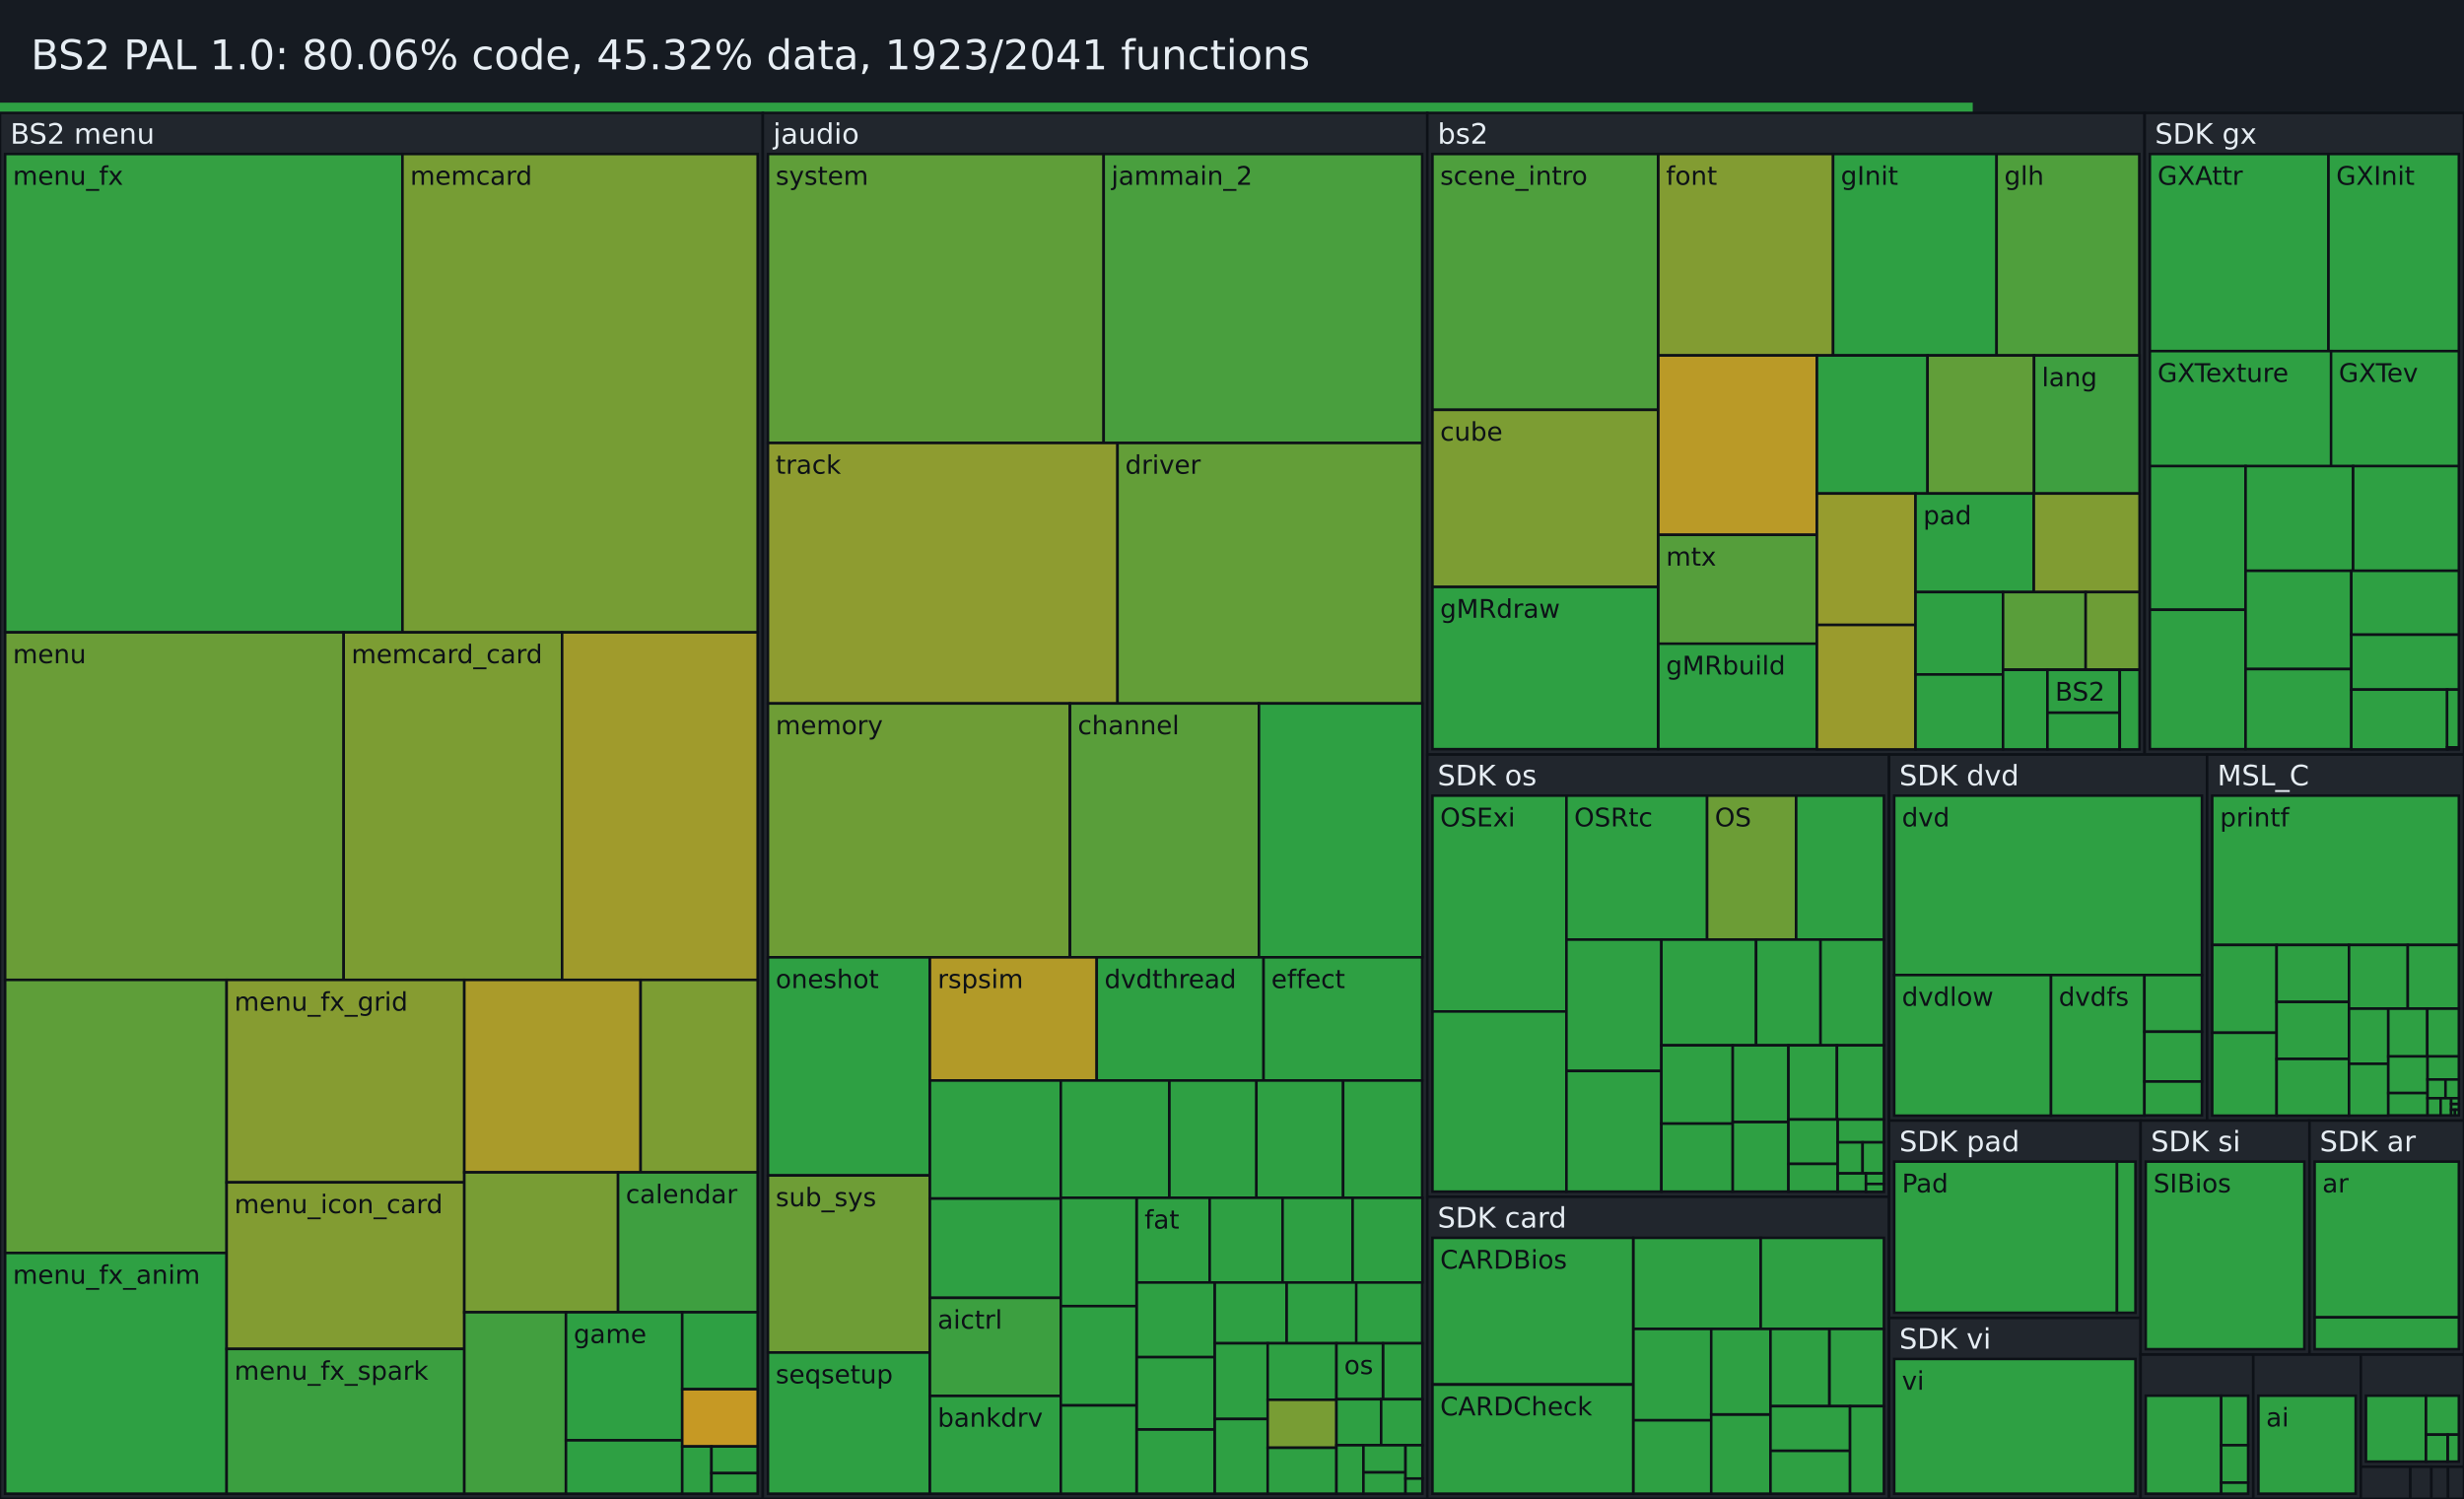
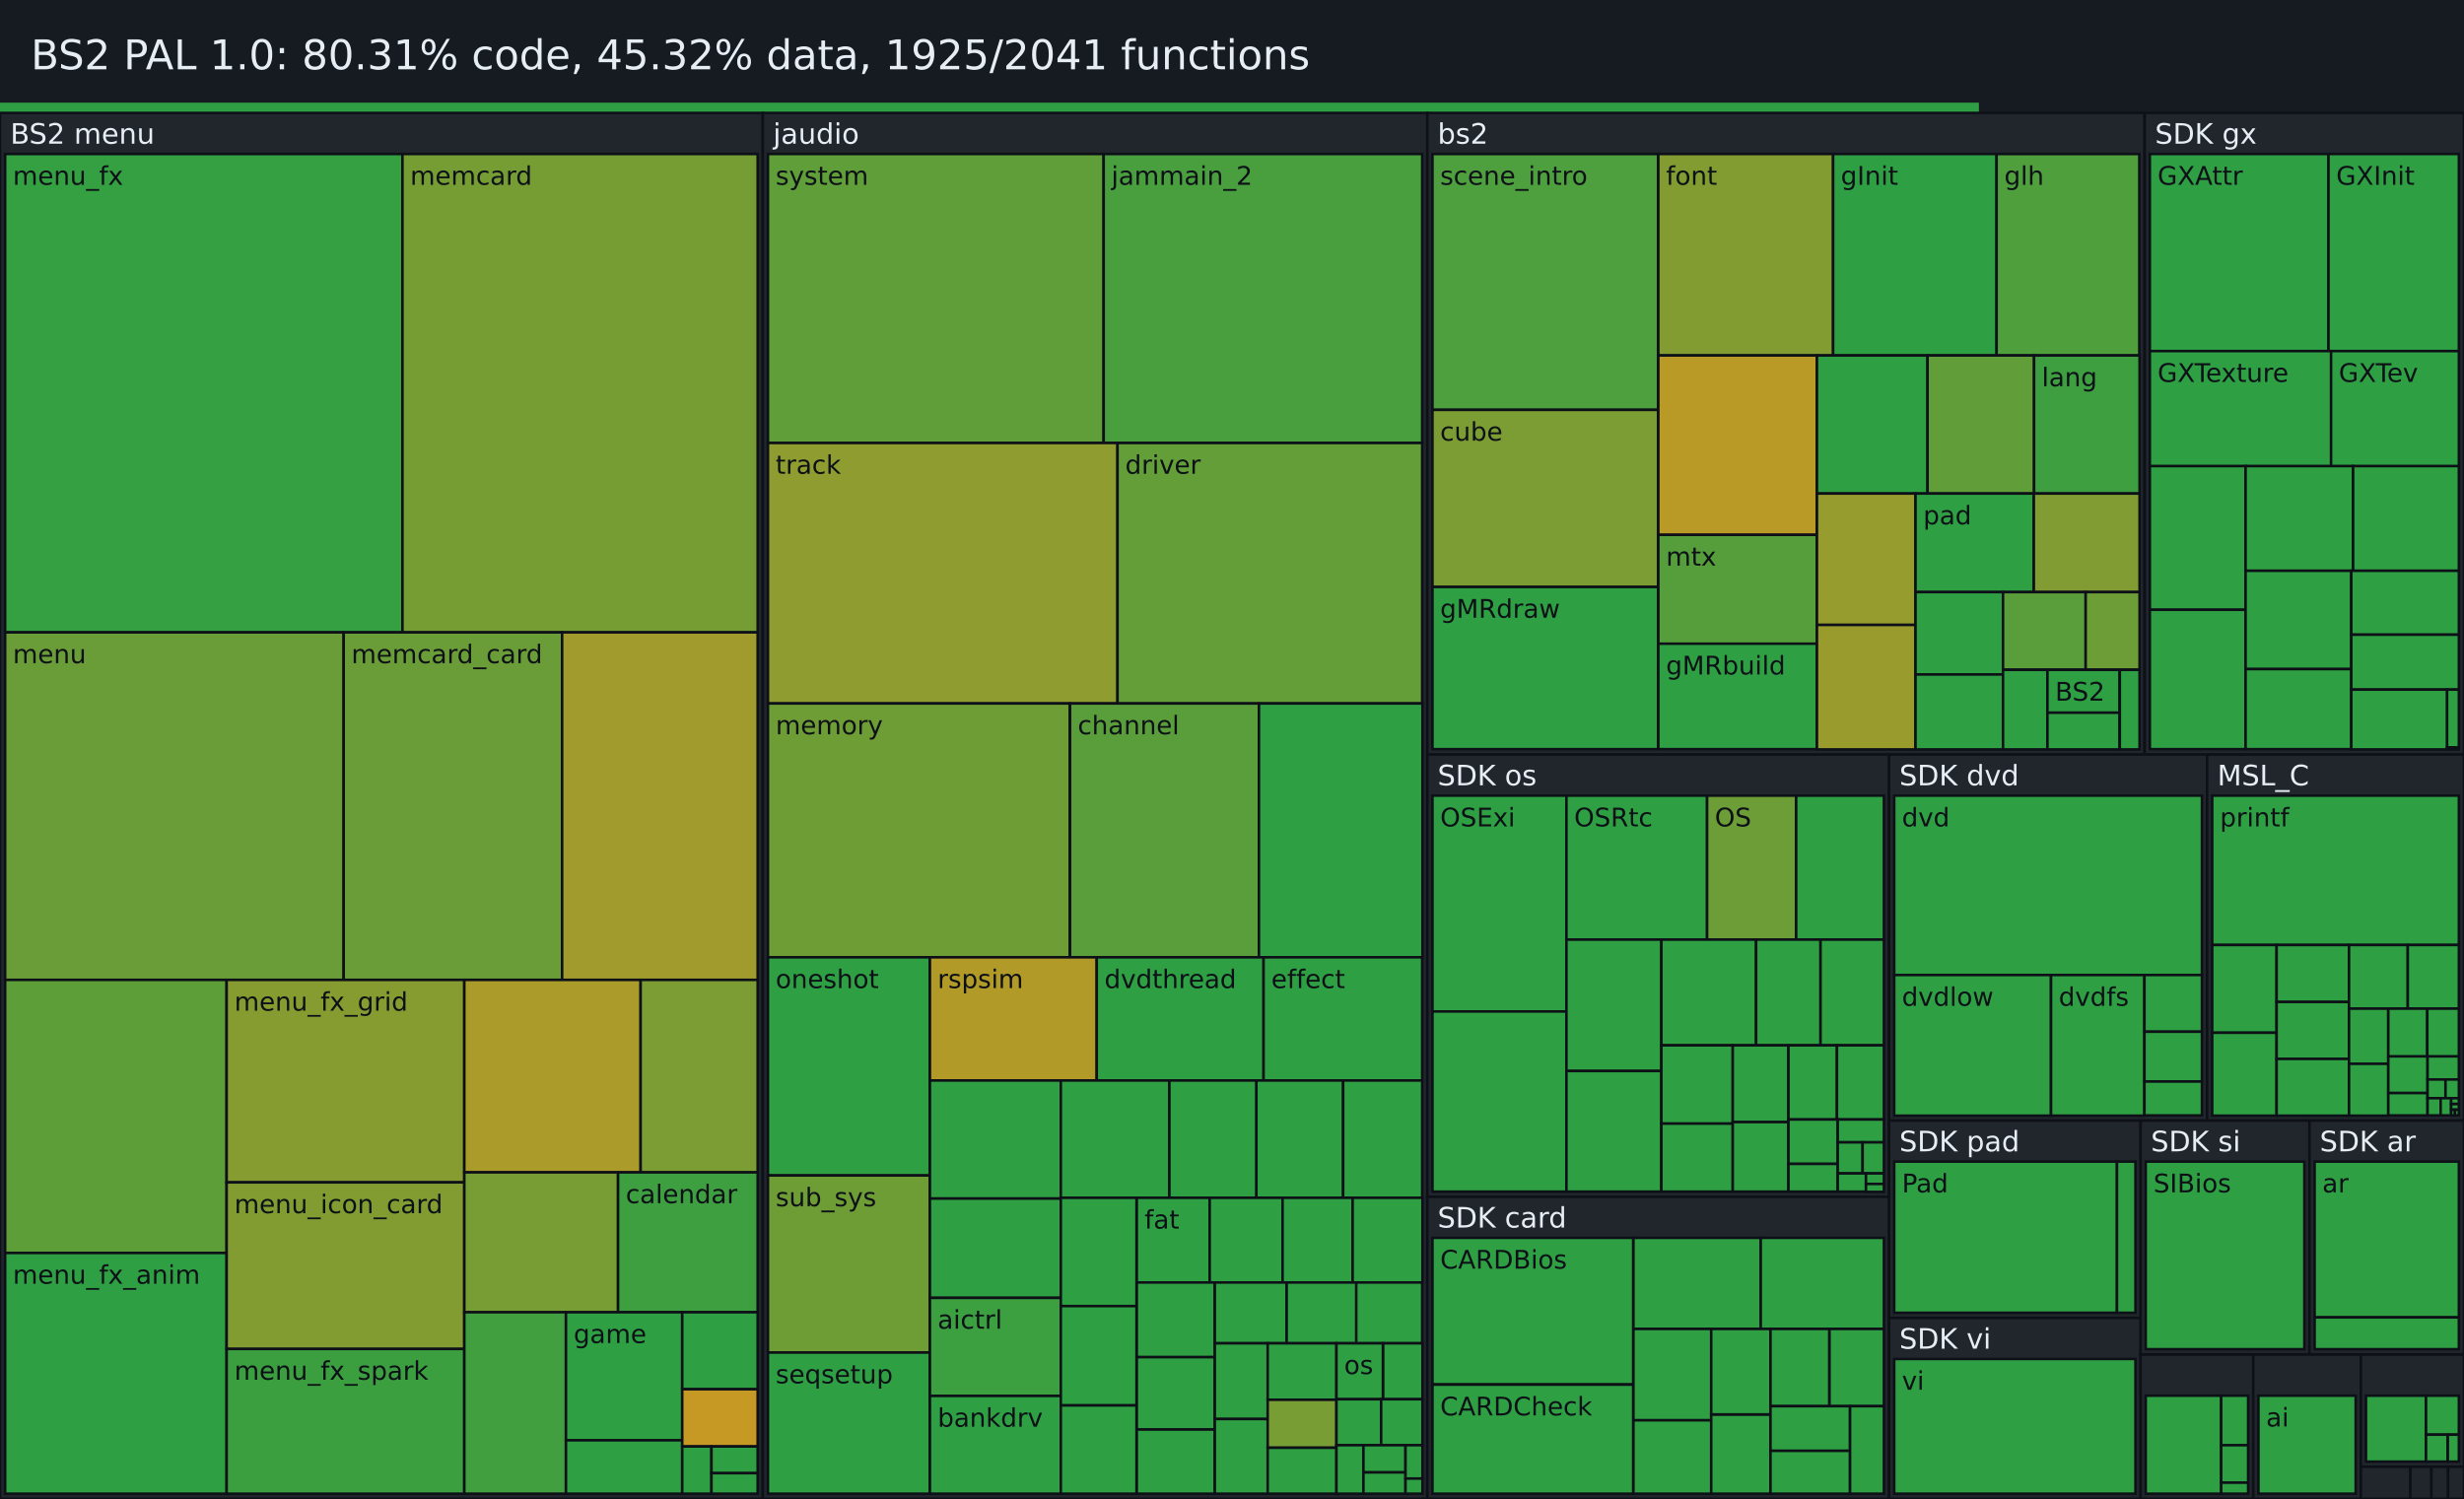
<svg xmlns="http://www.w3.org/2000/svg" width="960" height="584" font-family="Verdana,DejaVu Sans,sans-serif">
  <rect width="100%" height="100%" fill="#0d1117" />
  <rect x="0" y="0" width="960" height="44" fill="#161b22" />
-   <rect x="0" y="40" width="768.6" height="4" fill="#2ea043" />
-   <text x="12" y="27" font-size="16" fill="#e6edf3">BS2 PAL 1.0: 80.06% code, 45.32% data, 1923/2041 functions</text>
+   <rect x="0" y="40" width="771.0" height="4" fill="#2ea043" />
+   <text x="12" y="27" font-size="16" fill="#e6edf3">BS2 PAL 1.0: 80.31% code, 45.32% data, 1925/2041 functions</text>
  <g>
    <rect x="0.0" y="44.0" width="297.2" height="540.0" fill="#21262d" stroke="#0d1117" />
    <text x="4.0" y="56.0" font-size="11" fill="#e6edf3">BS2 menu</text>
  </g>
  <g>
    <rect x="2.0" y="60.0" width="154.8" height="186.4" fill="#34a042" stroke="#0d1117" stroke-width="1" />
    <text x="5.0" y="72.0" font-size="10" fill="#0d1117">menu_fx</text>
  </g>
  <g>
    <rect x="156.8" y="60.0" width="138.4" height="186.4" fill="#769d34" stroke="#0d1117" stroke-width="1" />
    <text x="159.8" y="72.0" font-size="10" fill="#0d1117">memcard</text>
  </g>
  <g>
    <rect x="2.0" y="246.4" width="131.9" height="135.4" fill="#6a9d37" stroke="#0d1117" stroke-width="1" />
    <text x="5.0" y="258.4" font-size="10" fill="#0d1117">menu</text>
  </g>
  <g>
-     <rect x="133.9" y="246.4" width="85.1" height="135.4" fill="#7c9d33" stroke="#0d1117" stroke-width="1" />
+     <rect x="133.9" y="246.4" width="85.1" height="135.4" fill="#6a9d37" stroke="#0d1117" stroke-width="1" />
    <text x="136.9" y="258.4" font-size="10" fill="#0d1117">memcard_card</text>
  </g>
  <g>
    <rect x="219.0" y="246.4" width="76.2" height="135.4" fill="#a09b2c" stroke="#0d1117" stroke-width="1" />
  </g>
  <g>
    <rect x="2.0" y="381.8" width="86.3" height="106.4" fill="#5e9e39" stroke="#0d1117" stroke-width="1" />
  </g>
  <g>
    <rect x="2.0" y="488.2" width="86.3" height="93.8" fill="#2ea043" stroke="#0d1117" stroke-width="1" />
    <text x="5.0" y="500.2" font-size="10" fill="#0d1117">menu_fx_anim</text>
  </g>
  <g>
    <rect x="88.3" y="381.8" width="92.6" height="78.9" fill="#869c31" stroke="#0d1117" stroke-width="1" />
    <text x="91.3" y="393.8" font-size="10" fill="#0d1117">menu_fx_grid</text>
  </g>
  <g>
    <rect x="88.3" y="460.7" width="92.6" height="64.9" fill="#829c32" stroke="#0d1117" stroke-width="1" />
    <text x="91.3" y="472.7" font-size="10" fill="#0d1117">menu_icon_card</text>
  </g>
  <g>
    <rect x="88.3" y="525.6" width="92.6" height="56.4" fill="#3b9f40" stroke="#0d1117" stroke-width="1" />
    <text x="91.3" y="537.6" font-size="10" fill="#0d1117">menu_fx_spark</text>
  </g>
  <g>
    <rect x="180.9" y="381.8" width="68.7" height="75.0" fill="#aa9b2a" stroke="#0d1117" stroke-width="1" />
  </g>
  <g>
    <rect x="249.6" y="381.8" width="45.6" height="75.0" fill="#7c9d33" stroke="#0d1117" stroke-width="1" />
  </g>
  <g>
    <rect x="180.9" y="456.8" width="59.9" height="54.5" fill="#789d34" stroke="#0d1117" stroke-width="1" />
  </g>
  <g>
    <rect x="240.8" y="456.8" width="54.4" height="54.5" fill="#3e9f40" stroke="#0d1117" stroke-width="1" />
    <text x="243.8" y="468.8" font-size="10" fill="#0d1117">calendar</text>
  </g>
  <g>
    <rect x="180.9" y="511.3" width="39.6" height="70.7" fill="#429f3f" stroke="#0d1117" stroke-width="1" />
  </g>
  <g>
    <rect x="220.5" y="511.3" width="45.3" height="49.9" fill="#2ea043" stroke="#0d1117" stroke-width="1" />
    <text x="223.5" y="523.3" font-size="10" fill="#0d1117">game</text>
  </g>
  <g>
    <rect x="220.5" y="561.2" width="45.3" height="20.8" fill="#2ea043" stroke="#0d1117" stroke-width="1" />
  </g>
  <g>
    <rect x="265.8" y="511.3" width="29.4" height="30.0" fill="#2ea043" stroke="#0d1117" stroke-width="1" />
  </g>
  <g>
    <rect x="265.8" y="541.3" width="29.4" height="22.3" fill="#c69924" stroke="#0d1117" stroke-width="1" />
  </g>
  <g>
    <rect x="265.8" y="563.6" width="11.4" height="18.4" fill="#2ea043" stroke="#0d1117" stroke-width="1" />
  </g>
  <g>
    <rect x="277.2" y="563.6" width="18.0" height="10.4" fill="#2ea043" stroke="#0d1117" stroke-width="1" />
  </g>
  <g>
    <rect x="277.2" y="574.0" width="18.0" height="8.0" fill="#2ea043" stroke="#0d1117" stroke-width="1" />
  </g>
  <g>
    <rect x="297.2" y="44.0" width="258.9" height="540.0" fill="#21262d" stroke="#0d1117" />
    <text x="301.2" y="56.0" font-size="11" fill="#e6edf3">jaudio</text>
  </g>
  <g>
    <rect x="299.2" y="60.0" width="130.8" height="112.6" fill="#5f9e39" stroke="#0d1117" stroke-width="1" />
    <text x="302.2" y="72.0" font-size="10" fill="#0d1117">system</text>
  </g>
  <g>
    <rect x="430.0" y="60.0" width="124.1" height="112.6" fill="#499f3e" stroke="#0d1117" stroke-width="1" />
    <text x="433.0" y="72.0" font-size="10" fill="#0d1117">jammain_2</text>
  </g>
  <g>
    <rect x="299.2" y="172.6" width="136.2" height="101.5" fill="#8e9c30" stroke="#0d1117" stroke-width="1" />
    <text x="302.2" y="184.6" font-size="10" fill="#0d1117">track</text>
  </g>
  <g>
    <rect x="435.4" y="172.6" width="118.7" height="101.5" fill="#639e38" stroke="#0d1117" stroke-width="1" />
    <text x="438.4" y="184.6" font-size="10" fill="#0d1117">driver</text>
  </g>
  <g>
    <rect x="299.2" y="274.1" width="117.6" height="98.9" fill="#6e9d36" stroke="#0d1117" stroke-width="1" />
    <text x="302.2" y="286.1" font-size="10" fill="#0d1117">memory</text>
  </g>
  <g>
    <rect x="416.9" y="274.1" width="73.6" height="98.9" fill="#599e3a" stroke="#0d1117" stroke-width="1" />
    <text x="419.9" y="286.1" font-size="10" fill="#0d1117">channel</text>
  </g>
  <g>
    <rect x="490.5" y="274.1" width="63.7" height="98.9" fill="#2ea043" stroke="#0d1117" stroke-width="1" />
  </g>
  <g>
    <rect x="299.2" y="373.0" width="63.1" height="85.0" fill="#2ea043" stroke="#0d1117" stroke-width="1" />
    <text x="302.2" y="385.0" font-size="10" fill="#0d1117">oneshot</text>
  </g>
  <g>
    <rect x="299.2" y="458.0" width="63.1" height="69.0" fill="#6e9d36" stroke="#0d1117" stroke-width="1" />
    <text x="302.2" y="470.0" font-size="10" fill="#0d1117">sub_sys</text>
  </g>
  <g>
    <rect x="299.2" y="527.0" width="63.1" height="55.0" fill="#2ea043" stroke="#0d1117" stroke-width="1" />
    <text x="302.2" y="539.0" font-size="10" fill="#0d1117">seqsetup</text>
  </g>
  <g>
    <rect x="362.3" y="373.0" width="65.0" height="48.0" fill="#b29a28" stroke="#0d1117" stroke-width="1" />
    <text x="365.3" y="385.0" font-size="10" fill="#0d1117">rspsim</text>
  </g>
  <g>
    <rect x="427.3" y="373.0" width="65.0" height="48.0" fill="#2ea043" stroke="#0d1117" stroke-width="1" />
    <text x="430.3" y="385.0" font-size="10" fill="#0d1117">dvdthread</text>
  </g>
  <g>
    <rect x="492.3" y="373.0" width="61.8" height="48.0" fill="#2ea043" stroke="#0d1117" stroke-width="1" />
    <text x="495.3" y="385.0" font-size="10" fill="#0d1117">effect</text>
  </g>
  <g>
    <rect x="362.3" y="421.0" width="51.0" height="46.0" fill="#2ea043" stroke="#0d1117" stroke-width="1" />
  </g>
  <g>
    <rect x="362.3" y="467.0" width="51.0" height="38.7" fill="#2ea043" stroke="#0d1117" stroke-width="1" />
  </g>
  <g>
    <rect x="362.3" y="505.7" width="51.0" height="38.2" fill="#3c9f40" stroke="#0d1117" stroke-width="1" />
    <text x="365.3" y="517.7" font-size="10" fill="#0d1117">aictrl</text>
  </g>
  <g>
    <rect x="362.3" y="543.9" width="51.0" height="38.1" fill="#2ea043" stroke="#0d1117" stroke-width="1" />
    <text x="365.3" y="555.9" font-size="10" fill="#0d1117">bankdrv</text>
  </g>
  <g>
    <rect x="413.3" y="421.0" width="42.3" height="45.7" fill="#2ea043" stroke="#0d1117" stroke-width="1" />
  </g>
  <g>
    <rect x="455.6" y="421.0" width="34.0" height="45.7" fill="#2ea043" stroke="#0d1117" stroke-width="1" />
  </g>
  <g>
    <rect x="489.5" y="421.0" width="33.8" height="45.7" fill="#2ea043" stroke="#0d1117" stroke-width="1" />
  </g>
  <g>
    <rect x="523.3" y="421.0" width="30.8" height="45.7" fill="#2ea043" stroke="#0d1117" stroke-width="1" />
  </g>
  <g>
    <rect x="413.3" y="466.7" width="29.5" height="42.2" fill="#2ea043" stroke="#0d1117" stroke-width="1" />
  </g>
  <g>
    <rect x="413.3" y="508.9" width="29.5" height="38.7" fill="#2ea043" stroke="#0d1117" stroke-width="1" />
  </g>
  <g>
    <rect x="413.3" y="547.6" width="29.5" height="34.4" fill="#2ea043" stroke="#0d1117" stroke-width="1" />
  </g>
  <g>
    <rect x="442.9" y="466.7" width="28.5" height="33.0" fill="#2ea043" stroke="#0d1117" stroke-width="1" />
    <text x="445.9" y="478.7" font-size="10" fill="#0d1117">fat</text>
  </g>
  <g>
    <rect x="471.3" y="466.7" width="28.4" height="33.0" fill="#2ea043" stroke="#0d1117" stroke-width="1" />
  </g>
  <g>
    <rect x="499.7" y="466.7" width="27.3" height="33.0" fill="#2ea043" stroke="#0d1117" stroke-width="1" />
  </g>
  <g>
    <rect x="527.0" y="466.7" width="27.2" height="33.0" fill="#2ea043" stroke="#0d1117" stroke-width="1" />
  </g>
  <g>
    <rect x="442.9" y="499.7" width="30.4" height="29.1" fill="#2ea043" stroke="#0d1117" stroke-width="1" />
  </g>
  <g>
    <rect x="442.9" y="528.8" width="30.4" height="28.2" fill="#2ea043" stroke="#0d1117" stroke-width="1" />
  </g>
  <g>
    <rect x="442.9" y="557.0" width="30.4" height="25.0" fill="#2ea043" stroke="#0d1117" stroke-width="1" />
  </g>
  <g>
    <rect x="473.3" y="499.7" width="28.0" height="23.7" fill="#2ea043" stroke="#0d1117" stroke-width="1" />
  </g>
  <g>
    <rect x="501.3" y="499.7" width="27.2" height="23.7" fill="#2ea043" stroke="#0d1117" stroke-width="1" />
  </g>
  <g>
    <rect x="528.4" y="499.7" width="25.7" height="23.7" fill="#2ea043" stroke="#0d1117" stroke-width="1" />
  </g>
  <g>
    <rect x="473.3" y="523.4" width="20.7" height="29.5" fill="#2ea043" stroke="#0d1117" stroke-width="1" />
  </g>
  <g>
    <rect x="473.3" y="552.9" width="20.7" height="29.1" fill="#2ea043" stroke="#0d1117" stroke-width="1" />
  </g>
  <g>
    <rect x="493.9" y="523.4" width="26.8" height="22.0" fill="#2ea043" stroke="#0d1117" stroke-width="1" />
  </g>
  <g>
    <rect x="493.9" y="545.4" width="26.8" height="18.7" fill="#789d34" stroke="#0d1117" stroke-width="1" />
  </g>
  <g>
    <rect x="493.9" y="564.1" width="26.8" height="17.9" fill="#2ea043" stroke="#0d1117" stroke-width="1" />
  </g>
  <g>
    <rect x="520.7" y="523.4" width="18.1" height="21.8" fill="#2ea043" stroke="#0d1117" stroke-width="1" />
    <text x="523.7" y="535.4" font-size="10" fill="#0d1117">os</text>
  </g>
  <g>
    <rect x="538.9" y="523.4" width="15.3" height="21.8" fill="#2ea043" stroke="#0d1117" stroke-width="1" />
  </g>
  <g>
    <rect x="520.7" y="545.2" width="17.4" height="17.9" fill="#2ea043" stroke="#0d1117" stroke-width="1" />
  </g>
  <g>
    <rect x="538.1" y="545.2" width="16.1" height="17.9" fill="#2ea043" stroke="#0d1117" stroke-width="1" />
  </g>
  <g>
    <rect x="520.7" y="563.1" width="10.5" height="18.9" fill="#2ea043" stroke="#0d1117" stroke-width="1" />
  </g>
  <g>
    <rect x="531.2" y="563.1" width="16.4" height="10.6" fill="#2ea043" stroke="#0d1117" stroke-width="1" />
  </g>
  <g>
    <rect x="531.2" y="573.7" width="16.4" height="8.3" fill="#2ea043" stroke="#0d1117" stroke-width="1" />
  </g>
  <g>
    <rect x="547.6" y="563.1" width="6.6" height="13.0" fill="#2ea043" stroke="#0d1117" stroke-width="1" />
  </g>
  <g>
    <rect x="547.6" y="576.1" width="6.6" height="5.9" fill="#2ea043" stroke="#0d1117" stroke-width="1" />
  </g>
  <g>
    <rect x="556.1" y="44.0" width="279.4" height="250.0" fill="#21262d" stroke="#0d1117" />
    <text x="560.1" y="56.0" font-size="11" fill="#e6edf3">bs2</text>
  </g>
  <g>
    <rect x="558.1" y="60.0" width="87.9" height="99.7" fill="#4e9f3d" stroke="#0d1117" stroke-width="1" />
    <text x="561.1" y="72.0" font-size="10" fill="#0d1117">scene_intro</text>
  </g>
  <g>
    <rect x="558.1" y="159.7" width="87.9" height="69.0" fill="#7c9d33" stroke="#0d1117" stroke-width="1" />
    <text x="561.1" y="171.7" font-size="10" fill="#0d1117">cube</text>
  </g>
  <g>
    <rect x="558.1" y="228.7" width="87.9" height="63.2" fill="#2ea043" stroke="#0d1117" stroke-width="1" />
    <text x="561.1" y="240.7" font-size="10" fill="#0d1117">gMRdraw</text>
  </g>
  <g>
    <rect x="646.1" y="60.0" width="68.1" height="78.5" fill="#829c32" stroke="#0d1117" stroke-width="1" />
    <text x="649.1" y="72.0" font-size="10" fill="#0d1117">font</text>
  </g>
  <g>
    <rect x="714.2" y="60.0" width="63.7" height="78.5" fill="#2ea043" stroke="#0d1117" stroke-width="1" />
    <text x="717.2" y="72.0" font-size="10" fill="#0d1117">gInit</text>
  </g>
  <g>
    <rect x="777.9" y="60.0" width="55.6" height="78.5" fill="#4f9f3c" stroke="#0d1117" stroke-width="1" />
    <text x="780.9" y="72.0" font-size="10" fill="#0d1117">glh</text>
  </g>
  <g>
    <rect x="646.1" y="138.5" width="61.8" height="69.9" fill="#ba9a27" stroke="#0d1117" stroke-width="1" />
  </g>
  <g>
    <rect x="646.1" y="208.4" width="61.8" height="42.5" fill="#559e3b" stroke="#0d1117" stroke-width="1" />
    <text x="649.1" y="220.4" font-size="10" fill="#0d1117">mtx</text>
  </g>
  <g>
    <rect x="646.1" y="250.8" width="61.8" height="41.1" fill="#2ea043" stroke="#0d1117" stroke-width="1" />
    <text x="649.1" y="262.8" font-size="10" fill="#0d1117">gMRbuild</text>
  </g>
  <g>
    <rect x="707.9" y="138.5" width="43.1" height="53.8" fill="#2ea043" stroke="#0d1117" stroke-width="1" />
  </g>
  <g>
    <rect x="751.0" y="138.5" width="41.5" height="53.8" fill="#619e39" stroke="#0d1117" stroke-width="1" />
  </g>
  <g>
    <rect x="792.5" y="138.5" width="41.1" height="53.8" fill="#3e9f40" stroke="#0d1117" stroke-width="1" />
    <text x="795.5" y="150.5" font-size="10" fill="#0d1117">lang</text>
  </g>
  <g>
    <rect x="707.9" y="192.3" width="38.4" height="51.2" fill="#969c2e" stroke="#0d1117" stroke-width="1" />
  </g>
  <g>
    <rect x="707.9" y="243.5" width="38.4" height="48.5" fill="#9a9b2d" stroke="#0d1117" stroke-width="1" />
  </g>
  <g>
    <rect x="746.3" y="192.3" width="46.1" height="38.4" fill="#2ea043" stroke="#0d1117" stroke-width="1" />
    <text x="749.3" y="204.3" font-size="10" fill="#0d1117">pad</text>
  </g>
  <g>
    <rect x="792.4" y="192.3" width="41.2" height="38.4" fill="#809c32" stroke="#0d1117" stroke-width="1" />
  </g>
  <g>
    <rect x="746.3" y="230.7" width="34.1" height="32.1" fill="#2ea043" stroke="#0d1117" stroke-width="1" />
  </g>
  <g>
    <rect x="746.3" y="262.8" width="34.1" height="29.2" fill="#2ea043" stroke="#0d1117" stroke-width="1" />
  </g>
  <g>
    <rect x="780.4" y="230.7" width="32.2" height="30.2" fill="#599e3a" stroke="#0d1117" stroke-width="1" />
  </g>
  <g>
    <rect x="812.6" y="230.7" width="21.0" height="30.2" fill="#6d9d36" stroke="#0d1117" stroke-width="1" />
  </g>
  <g>
    <rect x="780.4" y="261.0" width="17.3" height="31.0" fill="#2ea043" stroke="#0d1117" stroke-width="1" />
  </g>
  <g>
    <rect x="797.7" y="261.0" width="28.1" height="16.7" fill="#2ea043" stroke="#0d1117" stroke-width="1" />
    <text x="800.7" y="273.0" font-size="10" fill="#0d1117">BS2</text>
  </g>
  <g>
    <rect x="797.7" y="277.7" width="28.1" height="14.3" fill="#2ea043" stroke="#0d1117" stroke-width="1" />
  </g>
  <g>
    <rect x="825.9" y="261.0" width="7.7" height="31.0" fill="#2ea043" stroke="#0d1117" stroke-width="1" />
  </g>
  <g>
    <rect x="835.6" y="44.0" width="124.4" height="250.0" fill="#21262d" stroke="#0d1117" />
    <text x="839.6" y="56.0" font-size="11" fill="#e6edf3">SDK gx</text>
  </g>
  <g>
    <rect x="837.6" y="60.0" width="69.6" height="76.8" fill="#2ea043" stroke="#0d1117" stroke-width="1" />
    <text x="840.6" y="72.0" font-size="10" fill="#0d1117">GXAttr</text>
  </g>
  <g>
    <rect x="907.2" y="60.0" width="50.8" height="76.8" fill="#2ea043" stroke="#0d1117" stroke-width="1" />
    <text x="910.2" y="72.0" font-size="10" fill="#0d1117">GXInit</text>
  </g>
  <g>
    <rect x="837.6" y="136.8" width="70.7" height="44.9" fill="#2ea043" stroke="#0d1117" stroke-width="1" />
    <text x="840.6" y="148.8" font-size="10" fill="#0d1117">GXTexture</text>
  </g>
  <g>
    <rect x="908.2" y="136.8" width="49.8" height="44.9" fill="#2ea043" stroke="#0d1117" stroke-width="1" />
    <text x="911.2" y="148.8" font-size="10" fill="#0d1117">GXTev</text>
  </g>
  <g>
    <rect x="837.6" y="181.6" width="37.3" height="56.0" fill="#2ea043" stroke="#0d1117" stroke-width="1" />
  </g>
  <g>
    <rect x="837.6" y="237.6" width="37.3" height="54.3" fill="#2ea043" stroke="#0d1117" stroke-width="1" />
  </g>
  <g>
    <rect x="874.9" y="181.6" width="41.9" height="40.8" fill="#2ea043" stroke="#0d1117" stroke-width="1" />
  </g>
  <g>
    <rect x="916.8" y="181.6" width="41.2" height="40.8" fill="#2ea043" stroke="#0d1117" stroke-width="1" />
  </g>
  <g>
    <rect x="874.9" y="222.4" width="41.2" height="38.3" fill="#2ea043" stroke="#0d1117" stroke-width="1" />
  </g>
  <g>
    <rect x="874.9" y="260.7" width="41.2" height="31.2" fill="#2ea043" stroke="#0d1117" stroke-width="1" />
  </g>
  <g>
    <rect x="916.1" y="222.4" width="41.9" height="24.9" fill="#2ea043" stroke="#0d1117" stroke-width="1" />
  </g>
  <g>
    <rect x="916.1" y="247.3" width="41.9" height="21.4" fill="#2ea043" stroke="#0d1117" stroke-width="1" />
  </g>
  <g>
    <rect x="916.1" y="268.7" width="37.4" height="23.3" fill="#2ea043" stroke="#0d1117" stroke-width="1" />
  </g>
  <g>
    <rect x="953.4" y="268.7" width="4.6" height="22.5" fill="#2ea043" stroke="#0d1117" stroke-width="1" />
  </g>
  <g>
    <rect x="953.4" y="291.2" width="4.6" height="0.8" fill="#2ea043" stroke="#0d1117" stroke-width="1" />
  </g>
  <g>
    <rect x="556.1" y="294.0" width="179.9" height="172.4" fill="#21262d" stroke="#0d1117" />
    <text x="560.1" y="306.0" font-size="11" fill="#e6edf3">SDK os</text>
  </g>
  <g>
    <rect x="558.1" y="310.0" width="52.2" height="84.1" fill="#2ea043" stroke="#0d1117" stroke-width="1" />
    <text x="561.1" y="322.0" font-size="10" fill="#0d1117">OSExi</text>
  </g>
  <g>
    <rect x="558.1" y="394.1" width="52.2" height="70.2" fill="#2ea043" stroke="#0d1117" stroke-width="1" />
  </g>
  <g>
    <rect x="610.3" y="310.0" width="54.8" height="56.2" fill="#2ea043" stroke="#0d1117" stroke-width="1" />
    <text x="613.3" y="322.0" font-size="10" fill="#0d1117">OSRtc</text>
  </g>
  <g>
    <rect x="665.1" y="310.0" width="34.7" height="56.2" fill="#6c9d36" stroke="#0d1117" stroke-width="1" />
    <text x="668.1" y="322.0" font-size="10" fill="#0d1117">OS</text>
  </g>
  <g>
    <rect x="699.8" y="310.0" width="34.2" height="56.2" fill="#2ea043" stroke="#0d1117" stroke-width="1" />
  </g>
  <g>
    <rect x="610.3" y="366.1" width="37.0" height="51.2" fill="#2ea043" stroke="#0d1117" stroke-width="1" />
  </g>
  <g>
    <rect x="610.3" y="417.3" width="37.0" height="47.0" fill="#2ea043" stroke="#0d1117" stroke-width="1" />
  </g>
  <g>
    <rect x="647.3" y="366.1" width="36.9" height="41.2" fill="#2ea043" stroke="#0d1117" stroke-width="1" />
  </g>
  <g>
    <rect x="684.2" y="366.1" width="25.1" height="41.2" fill="#2ea043" stroke="#0d1117" stroke-width="1" />
  </g>
  <g>
    <rect x="709.3" y="366.1" width="24.7" height="41.2" fill="#2ea043" stroke="#0d1117" stroke-width="1" />
  </g>
  <g>
    <rect x="647.3" y="407.3" width="27.8" height="30.5" fill="#2ea043" stroke="#0d1117" stroke-width="1" />
  </g>
  <g>
    <rect x="647.3" y="437.8" width="27.8" height="26.5" fill="#2ea043" stroke="#0d1117" stroke-width="1" />
  </g>
  <g>
    <rect x="675.1" y="407.3" width="21.7" height="29.9" fill="#2ea043" stroke="#0d1117" stroke-width="1" />
  </g>
  <g>
    <rect x="675.1" y="437.2" width="21.7" height="27.1" fill="#2ea043" stroke="#0d1117" stroke-width="1" />
  </g>
  <g>
    <rect x="696.8" y="407.3" width="18.9" height="28.9" fill="#2ea043" stroke="#0d1117" stroke-width="1" />
  </g>
  <g>
    <rect x="715.7" y="407.3" width="18.3" height="28.9" fill="#2ea043" stroke="#0d1117" stroke-width="1" />
  </g>
  <g>
    <rect x="696.8" y="436.2" width="19.2" height="17.3" fill="#2ea043" stroke="#0d1117" stroke-width="1" />
  </g>
  <g>
    <rect x="696.8" y="453.5" width="19.2" height="10.8" fill="#2ea043" stroke="#0d1117" stroke-width="1" />
  </g>
  <g>
    <rect x="716.0" y="436.2" width="18.0" height="8.9" fill="#2ea043" stroke="#0d1117" stroke-width="1" />
  </g>
  <g>
    <rect x="716.0" y="445.1" width="9.7" height="12.1" fill="#2ea043" stroke="#0d1117" stroke-width="1" />
  </g>
  <g>
    <rect x="725.7" y="445.1" width="8.3" height="12.1" fill="#2ea043" stroke="#0d1117" stroke-width="1" />
  </g>
  <g>
    <rect x="716.0" y="457.2" width="11.0" height="7.1" fill="#2ea043" stroke="#0d1117" stroke-width="1" />
  </g>
  <g>
    <rect x="727.0" y="457.2" width="7.0" height="4.1" fill="#2ea043" stroke="#0d1117" stroke-width="1" />
  </g>
  <g>
    <rect x="727.0" y="461.3" width="7.0" height="3.1" fill="#2ea043" stroke="#0d1117" stroke-width="1" />
  </g>
  <g>
    <rect x="556.1" y="466.3" width="179.9" height="117.7" fill="#21262d" stroke="#0d1117" />
    <text x="560.1" y="478.3" font-size="11" fill="#e6edf3">SDK card</text>
  </g>
  <g>
    <rect x="558.1" y="482.3" width="78.2" height="57.1" fill="#2ea043" stroke="#0d1117" stroke-width="1" />
    <text x="561.1" y="494.3" font-size="10" fill="#0d1117">CARDBios</text>
  </g>
  <g>
    <rect x="558.1" y="539.5" width="78.2" height="42.5" fill="#2ea043" stroke="#0d1117" stroke-width="1" />
    <text x="561.1" y="551.5" font-size="10" fill="#0d1117">CARDCheck</text>
  </g>
  <g>
    <rect x="636.4" y="482.3" width="49.6" height="35.5" fill="#2ea043" stroke="#0d1117" stroke-width="1" />
  </g>
  <g>
    <rect x="686.0" y="482.3" width="48.0" height="35.5" fill="#2ea043" stroke="#0d1117" stroke-width="1" />
  </g>
  <g>
    <rect x="636.4" y="517.8" width="30.4" height="35.6" fill="#2ea043" stroke="#0d1117" stroke-width="1" />
  </g>
  <g>
    <rect x="636.4" y="553.4" width="30.4" height="28.6" fill="#2ea043" stroke="#0d1117" stroke-width="1" />
  </g>
  <g>
    <rect x="666.7" y="517.8" width="23.1" height="33.3" fill="#2ea043" stroke="#0d1117" stroke-width="1" />
  </g>
  <g>
    <rect x="666.7" y="551.2" width="23.1" height="30.8" fill="#2ea043" stroke="#0d1117" stroke-width="1" />
  </g>
  <g>
    <rect x="689.8" y="517.8" width="22.9" height="30.1" fill="#2ea043" stroke="#0d1117" stroke-width="1" />
  </g>
  <g>
    <rect x="712.8" y="517.8" width="21.2" height="30.1" fill="#2ea043" stroke="#0d1117" stroke-width="1" />
  </g>
  <g>
    <rect x="689.8" y="547.9" width="31.0" height="17.4" fill="#2ea043" stroke="#0d1117" stroke-width="1" />
  </g>
  <g>
    <rect x="689.8" y="565.3" width="31.0" height="16.7" fill="#2ea043" stroke="#0d1117" stroke-width="1" />
  </g>
  <g>
    <rect x="720.8" y="547.9" width="13.2" height="34.1" fill="#2ea043" stroke="#0d1117" stroke-width="1" />
  </g>
  <g>
    <rect x="736.0" y="294.0" width="123.9" height="142.7" fill="#21262d" stroke="#0d1117" />
    <text x="740.0" y="306.0" font-size="11" fill="#e6edf3">SDK dvd</text>
  </g>
  <g>
    <rect x="738.0" y="310.0" width="119.9" height="69.9" fill="#2ea043" stroke="#0d1117" stroke-width="1" />
    <text x="741.0" y="322.0" font-size="10" fill="#0d1117">dvd</text>
  </g>
  <g>
    <rect x="738.0" y="379.9" width="61.1" height="54.8" fill="#2ea043" stroke="#0d1117" stroke-width="1" />
    <text x="741.0" y="391.9" font-size="10" fill="#0d1117">dvdlow</text>
  </g>
  <g>
    <rect x="799.1" y="379.9" width="36.4" height="54.8" fill="#2ea043" stroke="#0d1117" stroke-width="1" />
    <text x="802.1" y="391.9" font-size="10" fill="#0d1117">dvdfs</text>
  </g>
  <g>
    <rect x="835.5" y="379.9" width="22.4" height="22.1" fill="#2ea043" stroke="#0d1117" stroke-width="1" />
  </g>
  <g>
    <rect x="835.5" y="402.0" width="22.4" height="19.4" fill="#2ea043" stroke="#0d1117" stroke-width="1" />
  </g>
  <g>
    <rect x="835.5" y="421.4" width="22.4" height="13.2" fill="#2ea043" stroke="#0d1117" stroke-width="1" />
  </g>
  <g>
    <rect x="859.9" y="294.0" width="100.1" height="142.7" fill="#21262d" stroke="#0d1117" />
    <text x="863.9" y="306.0" font-size="11" fill="#e6edf3">MSL_C</text>
  </g>
  <g>
    <rect x="861.9" y="310.0" width="96.1" height="58.2" fill="#2ea043" stroke="#0d1117" stroke-width="1" />
    <text x="864.9" y="322.0" font-size="10" fill="#0d1117">printf</text>
  </g>
  <g>
    <rect x="861.9" y="368.2" width="25.1" height="34.2" fill="#2ea043" stroke="#0d1117" stroke-width="1" />
  </g>
  <g>
    <rect x="861.9" y="402.4" width="25.1" height="32.3" fill="#2ea043" stroke="#0d1117" stroke-width="1" />
  </g>
  <g>
    <rect x="887.0" y="368.2" width="28.2" height="22.2" fill="#2ea043" stroke="#0d1117" stroke-width="1" />
  </g>
  <g>
    <rect x="887.0" y="390.4" width="28.2" height="22.2" fill="#2ea043" stroke="#0d1117" stroke-width="1" />
  </g>
  <g>
    <rect x="887.0" y="412.6" width="28.2" height="22.1" fill="#2ea043" stroke="#0d1117" stroke-width="1" />
  </g>
  <g>
    <rect x="915.2" y="368.2" width="22.9" height="24.8" fill="#2ea043" stroke="#0d1117" stroke-width="1" />
  </g>
  <g>
    <rect x="938.1" y="368.2" width="19.9" height="24.8" fill="#2ea043" stroke="#0d1117" stroke-width="1" />
  </g>
  <g>
    <rect x="915.2" y="393.0" width="15.3" height="21.5" fill="#2ea043" stroke="#0d1117" stroke-width="1" />
  </g>
  <g>
    <rect x="915.2" y="414.5" width="15.3" height="20.2" fill="#2ea043" stroke="#0d1117" stroke-width="1" />
  </g>
  <g>
    <rect x="930.5" y="393.0" width="15.2" height="18.7" fill="#2ea043" stroke="#0d1117" stroke-width="1" />
  </g>
  <g>
    <rect x="945.7" y="393.0" width="12.3" height="18.7" fill="#2ea043" stroke="#0d1117" stroke-width="1" />
  </g>
  <g>
    <rect x="930.5" y="411.6" width="15.3" height="14.3" fill="#2ea043" stroke="#0d1117" stroke-width="1" />
  </g>
  <g>
    <rect x="930.5" y="425.9" width="15.3" height="8.7" fill="#2ea043" stroke="#0d1117" stroke-width="1" />
  </g>
  <g>
    <rect x="945.8" y="411.6" width="12.2" height="9.0" fill="#2ea043" stroke="#0d1117" stroke-width="1" />
  </g>
  <g>
    <rect x="945.8" y="420.6" width="7.0" height="7.3" fill="#2ea043" stroke="#0d1117" stroke-width="1" />
  </g>
  <g>
    <rect x="952.8" y="420.6" width="5.2" height="7.3" fill="#2ea043" stroke="#0d1117" stroke-width="1" />
  </g>
  <g>
    <rect x="945.8" y="427.9" width="5.1" height="6.7" fill="#2ea043" stroke="#0d1117" stroke-width="1" />
  </g>
  <g>
    <rect x="950.9" y="427.9" width="4.1" height="6.7" fill="#2ea043" stroke="#0d1117" stroke-width="1" />
  </g>
  <g>
    <rect x="955.0" y="427.9" width="3.0" height="2.2" fill="#2ea043" stroke="#0d1117" stroke-width="1" />
  </g>
  <g>
    <rect x="955.0" y="430.2" width="3.0" height="2.2" fill="#2ea043" stroke="#0d1117" stroke-width="1" />
  </g>
  <g>
    <rect x="955.0" y="432.4" width="1.5" height="2.2" fill="#2ea043" stroke="#0d1117" stroke-width="1" />
  </g>
  <g>
    <rect x="956.5" y="432.4" width="1.5" height="2.2" fill="#2ea043" stroke="#0d1117" stroke-width="1" />
  </g>
  <g>
    <rect x="736.0" y="436.6" width="98.0" height="76.9" fill="#21262d" stroke="#0d1117" />
    <text x="740.0" y="448.6" font-size="11" fill="#e6edf3">SDK pad</text>
  </g>
  <g>
    <rect x="738.0" y="452.6" width="86.8" height="58.9" fill="#2ea043" stroke="#0d1117" stroke-width="1" />
    <text x="741.0" y="464.6" font-size="10" fill="#0d1117">Pad</text>
  </g>
  <g>
    <rect x="824.8" y="452.6" width="7.2" height="58.9" fill="#2ea043" stroke="#0d1117" stroke-width="1" />
  </g>
  <g>
    <rect x="736.0" y="513.5" width="98.0" height="70.5" fill="#21262d" stroke="#0d1117" />
    <text x="740.0" y="525.5" font-size="11" fill="#e6edf3">SDK vi</text>
  </g>
  <g>
    <rect x="738.0" y="529.5" width="94.0" height="52.5" fill="#2ea043" stroke="#0d1117" stroke-width="1" />
    <text x="741.0" y="541.5" font-size="10" fill="#0d1117">vi</text>
  </g>
  <g>
    <rect x="834.0" y="436.6" width="65.8" height="91.1" fill="#21262d" stroke="#0d1117" />
    <text x="838.0" y="448.6" font-size="11" fill="#e6edf3">SDK si</text>
  </g>
  <g>
    <rect x="836.0" y="452.6" width="61.8" height="73.1" fill="#2ea043" stroke="#0d1117" stroke-width="1" />
    <text x="839.0" y="464.6" font-size="10" fill="#0d1117">SIBios</text>
  </g>
  <g>
    <rect x="899.8" y="436.6" width="60.2" height="91.1" fill="#21262d" stroke="#0d1117" />
    <text x="903.8" y="448.6" font-size="11" fill="#e6edf3">SDK ar</text>
  </g>
  <g>
    <rect x="901.8" y="452.6" width="56.2" height="60.7" fill="#2ea043" stroke="#0d1117" stroke-width="1" />
    <text x="904.8" y="464.6" font-size="10" fill="#0d1117">ar</text>
  </g>
  <g>
    <rect x="901.8" y="513.3" width="56.2" height="12.4" fill="#2ea043" stroke="#0d1117" stroke-width="1" />
  </g>
  <g>
    <rect x="834.0" y="527.8" width="43.9" height="56.2" fill="#21262d" stroke="#0d1117" />
  </g>
  <g>
    <rect x="836.0" y="543.8" width="29.4" height="38.2" fill="#2ea043" stroke="#0d1117" stroke-width="1" />
  </g>
  <g>
    <rect x="865.4" y="543.8" width="10.5" height="19.4" fill="#2ea043" stroke="#0d1117" stroke-width="1" />
  </g>
  <g>
    <rect x="865.4" y="563.1" width="10.5" height="14.6" fill="#2ea043" stroke="#0d1117" stroke-width="1" />
  </g>
  <g>
    <rect x="865.4" y="577.7" width="10.5" height="4.3" fill="#2ea043" stroke="#0d1117" stroke-width="1" />
  </g>
  <g>
    <rect x="877.9" y="527.8" width="41.9" height="56.2" fill="#21262d" stroke="#0d1117" />
  </g>
  <g>
    <rect x="879.9" y="543.8" width="37.9" height="38.2" fill="#2ea043" stroke="#0d1117" stroke-width="1" />
    <text x="882.9" y="555.8" font-size="10" fill="#0d1117">ai</text>
  </g>
  <g>
    <rect x="919.8" y="527.8" width="40.2" height="43.7" fill="#21262d" stroke="#0d1117" />
  </g>
  <g>
    <rect x="921.8" y="543.8" width="23.4" height="25.7" fill="#2ea043" stroke="#0d1117" stroke-width="1" />
  </g>
  <g>
    <rect x="945.2" y="543.8" width="12.8" height="15.2" fill="#2ea043" stroke="#0d1117" stroke-width="1" />
  </g>
  <g>
    <rect x="945.2" y="559.0" width="8.4" height="10.5" fill="#2ea043" stroke="#0d1117" stroke-width="1" />
  </g>
  <g>
    <rect x="953.7" y="559.0" width="4.3" height="10.5" fill="#2ea043" stroke="#0d1117" stroke-width="1" />
  </g>
  <g>
    <rect x="919.8" y="571.5" width="19.3" height="12.5" fill="#21262d" stroke="#0d1117" />
  </g>
  <g>
    <rect x="939.1" y="571.5" width="8.2" height="12.5" fill="#21262d" stroke="#0d1117" />
  </g>
  <g>
    <rect x="947.3" y="571.5" width="6.5" height="12.5" fill="#21262d" stroke="#0d1117" />
  </g>
  <g>
    <rect x="953.8" y="571.5" width="6.2" height="12.5" fill="#21262d" stroke="#0d1117" />
  </g>
</svg>
